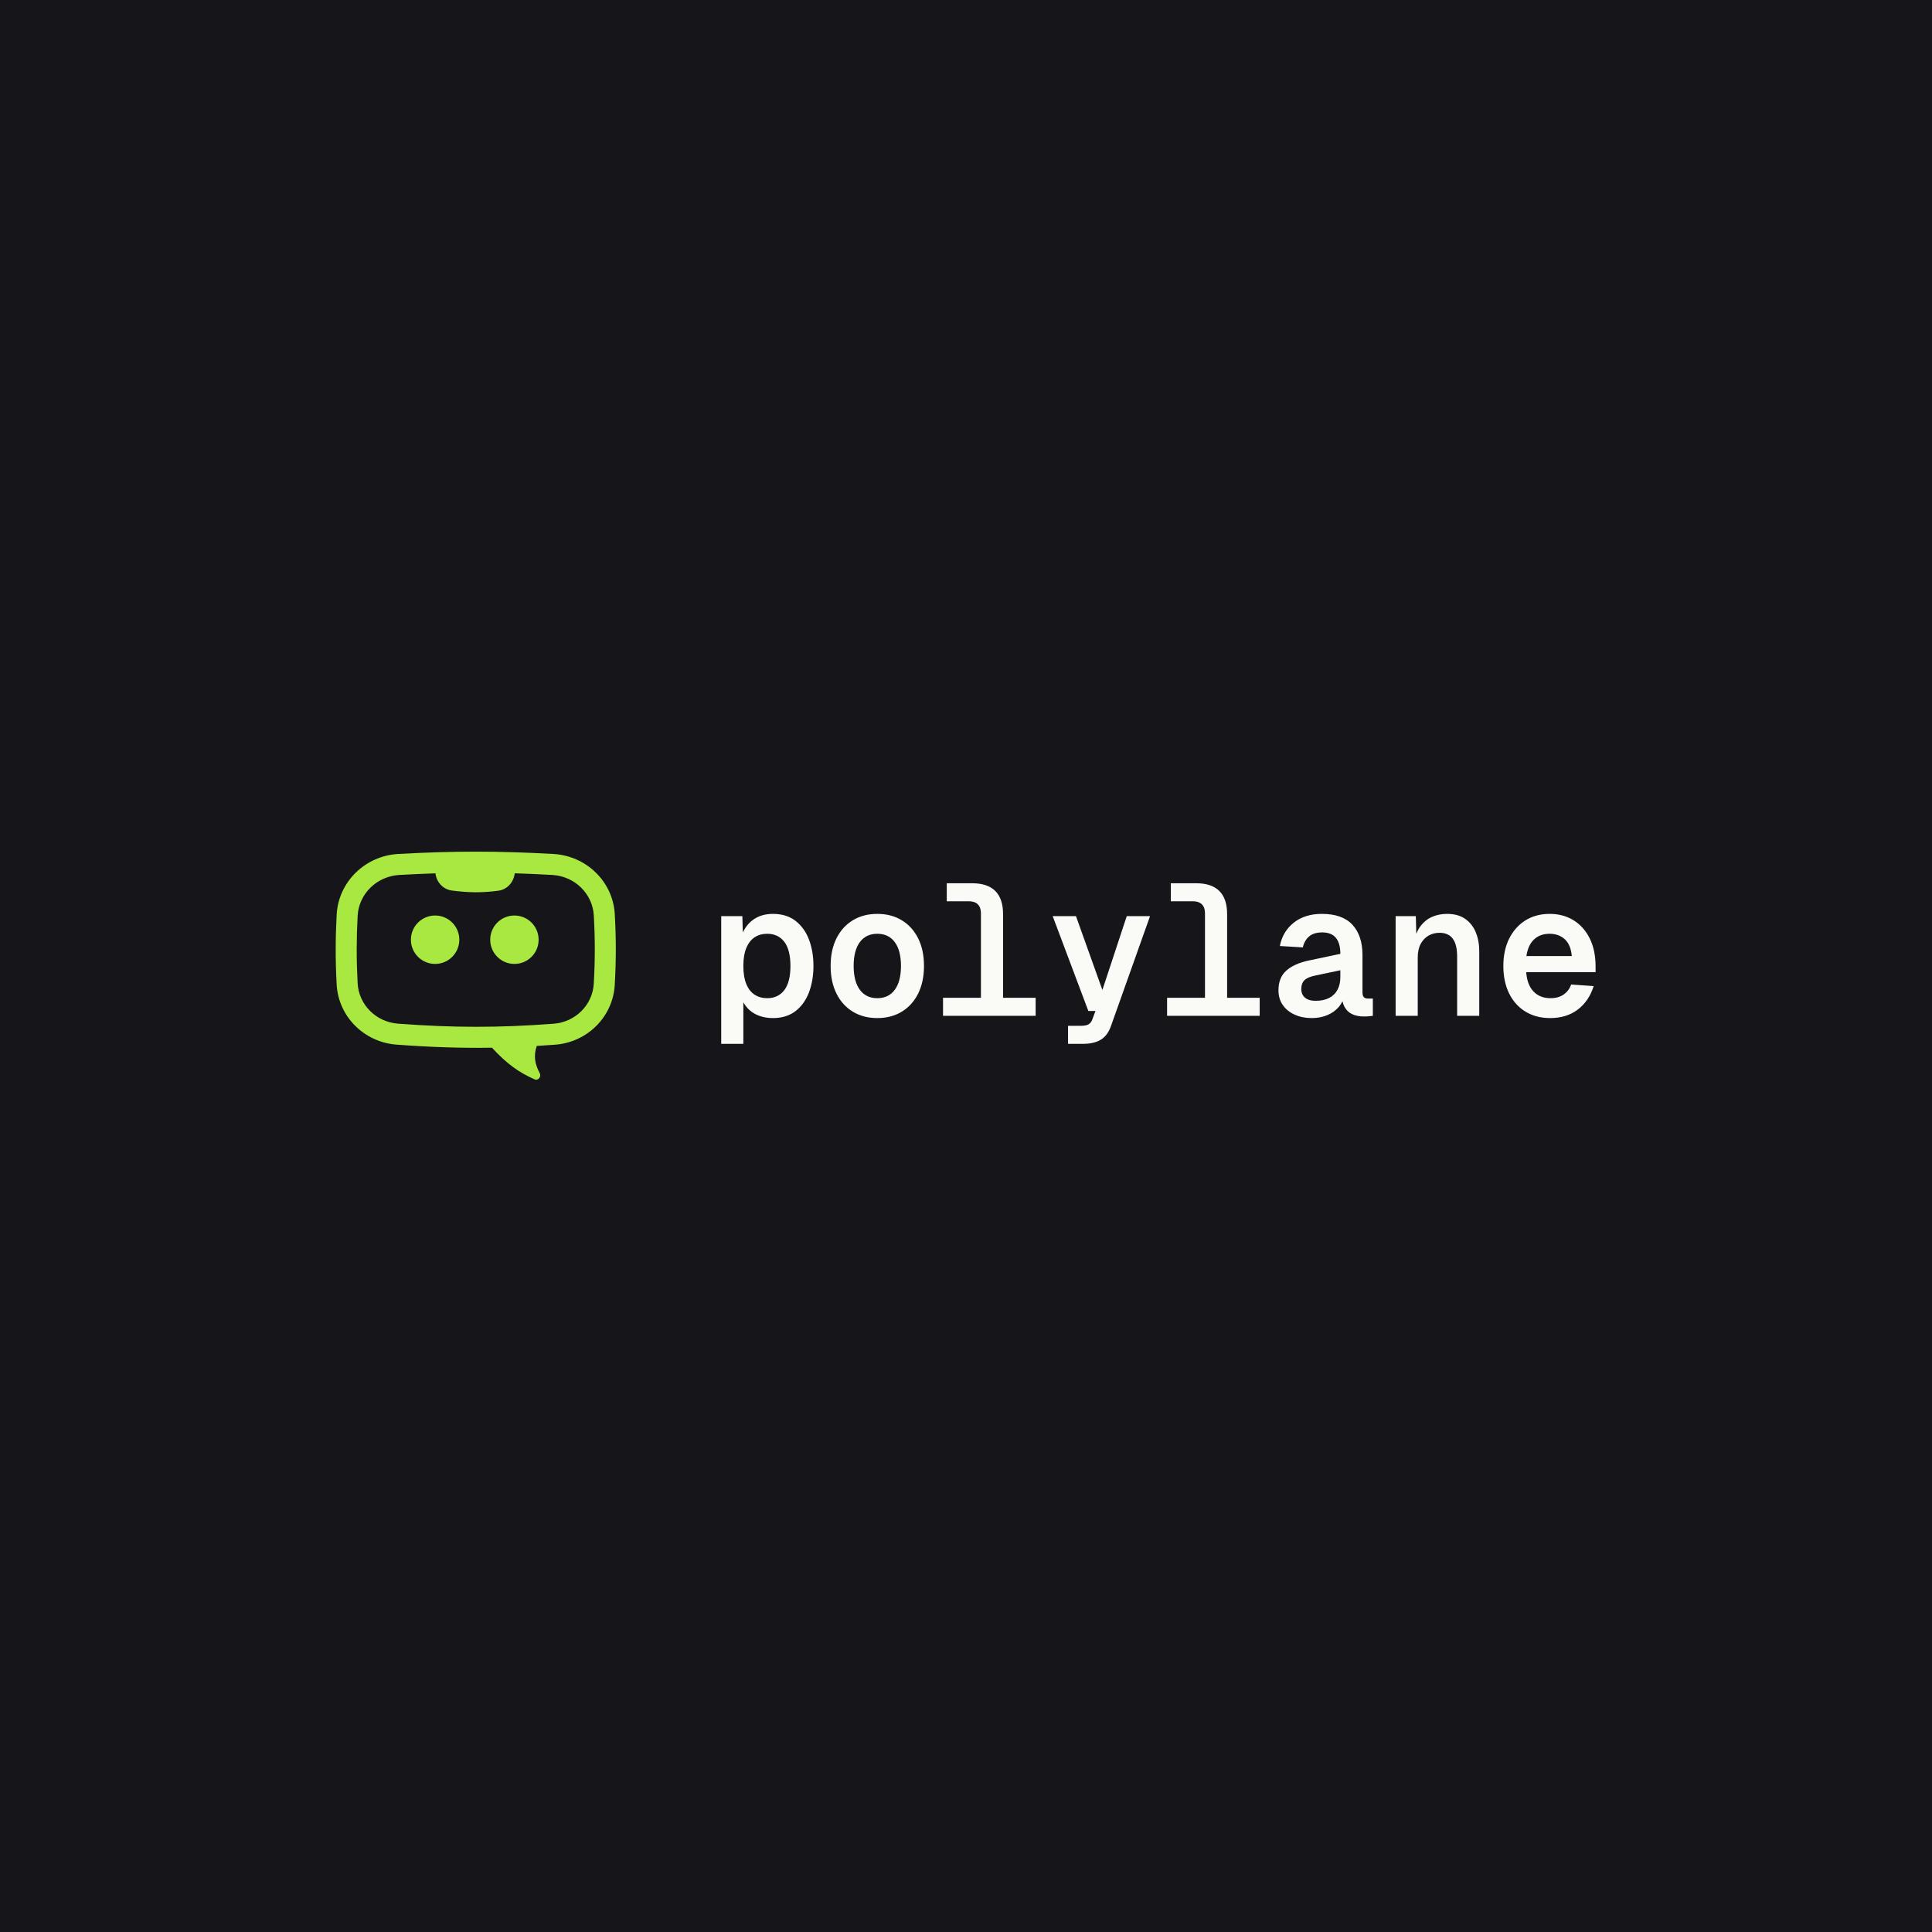
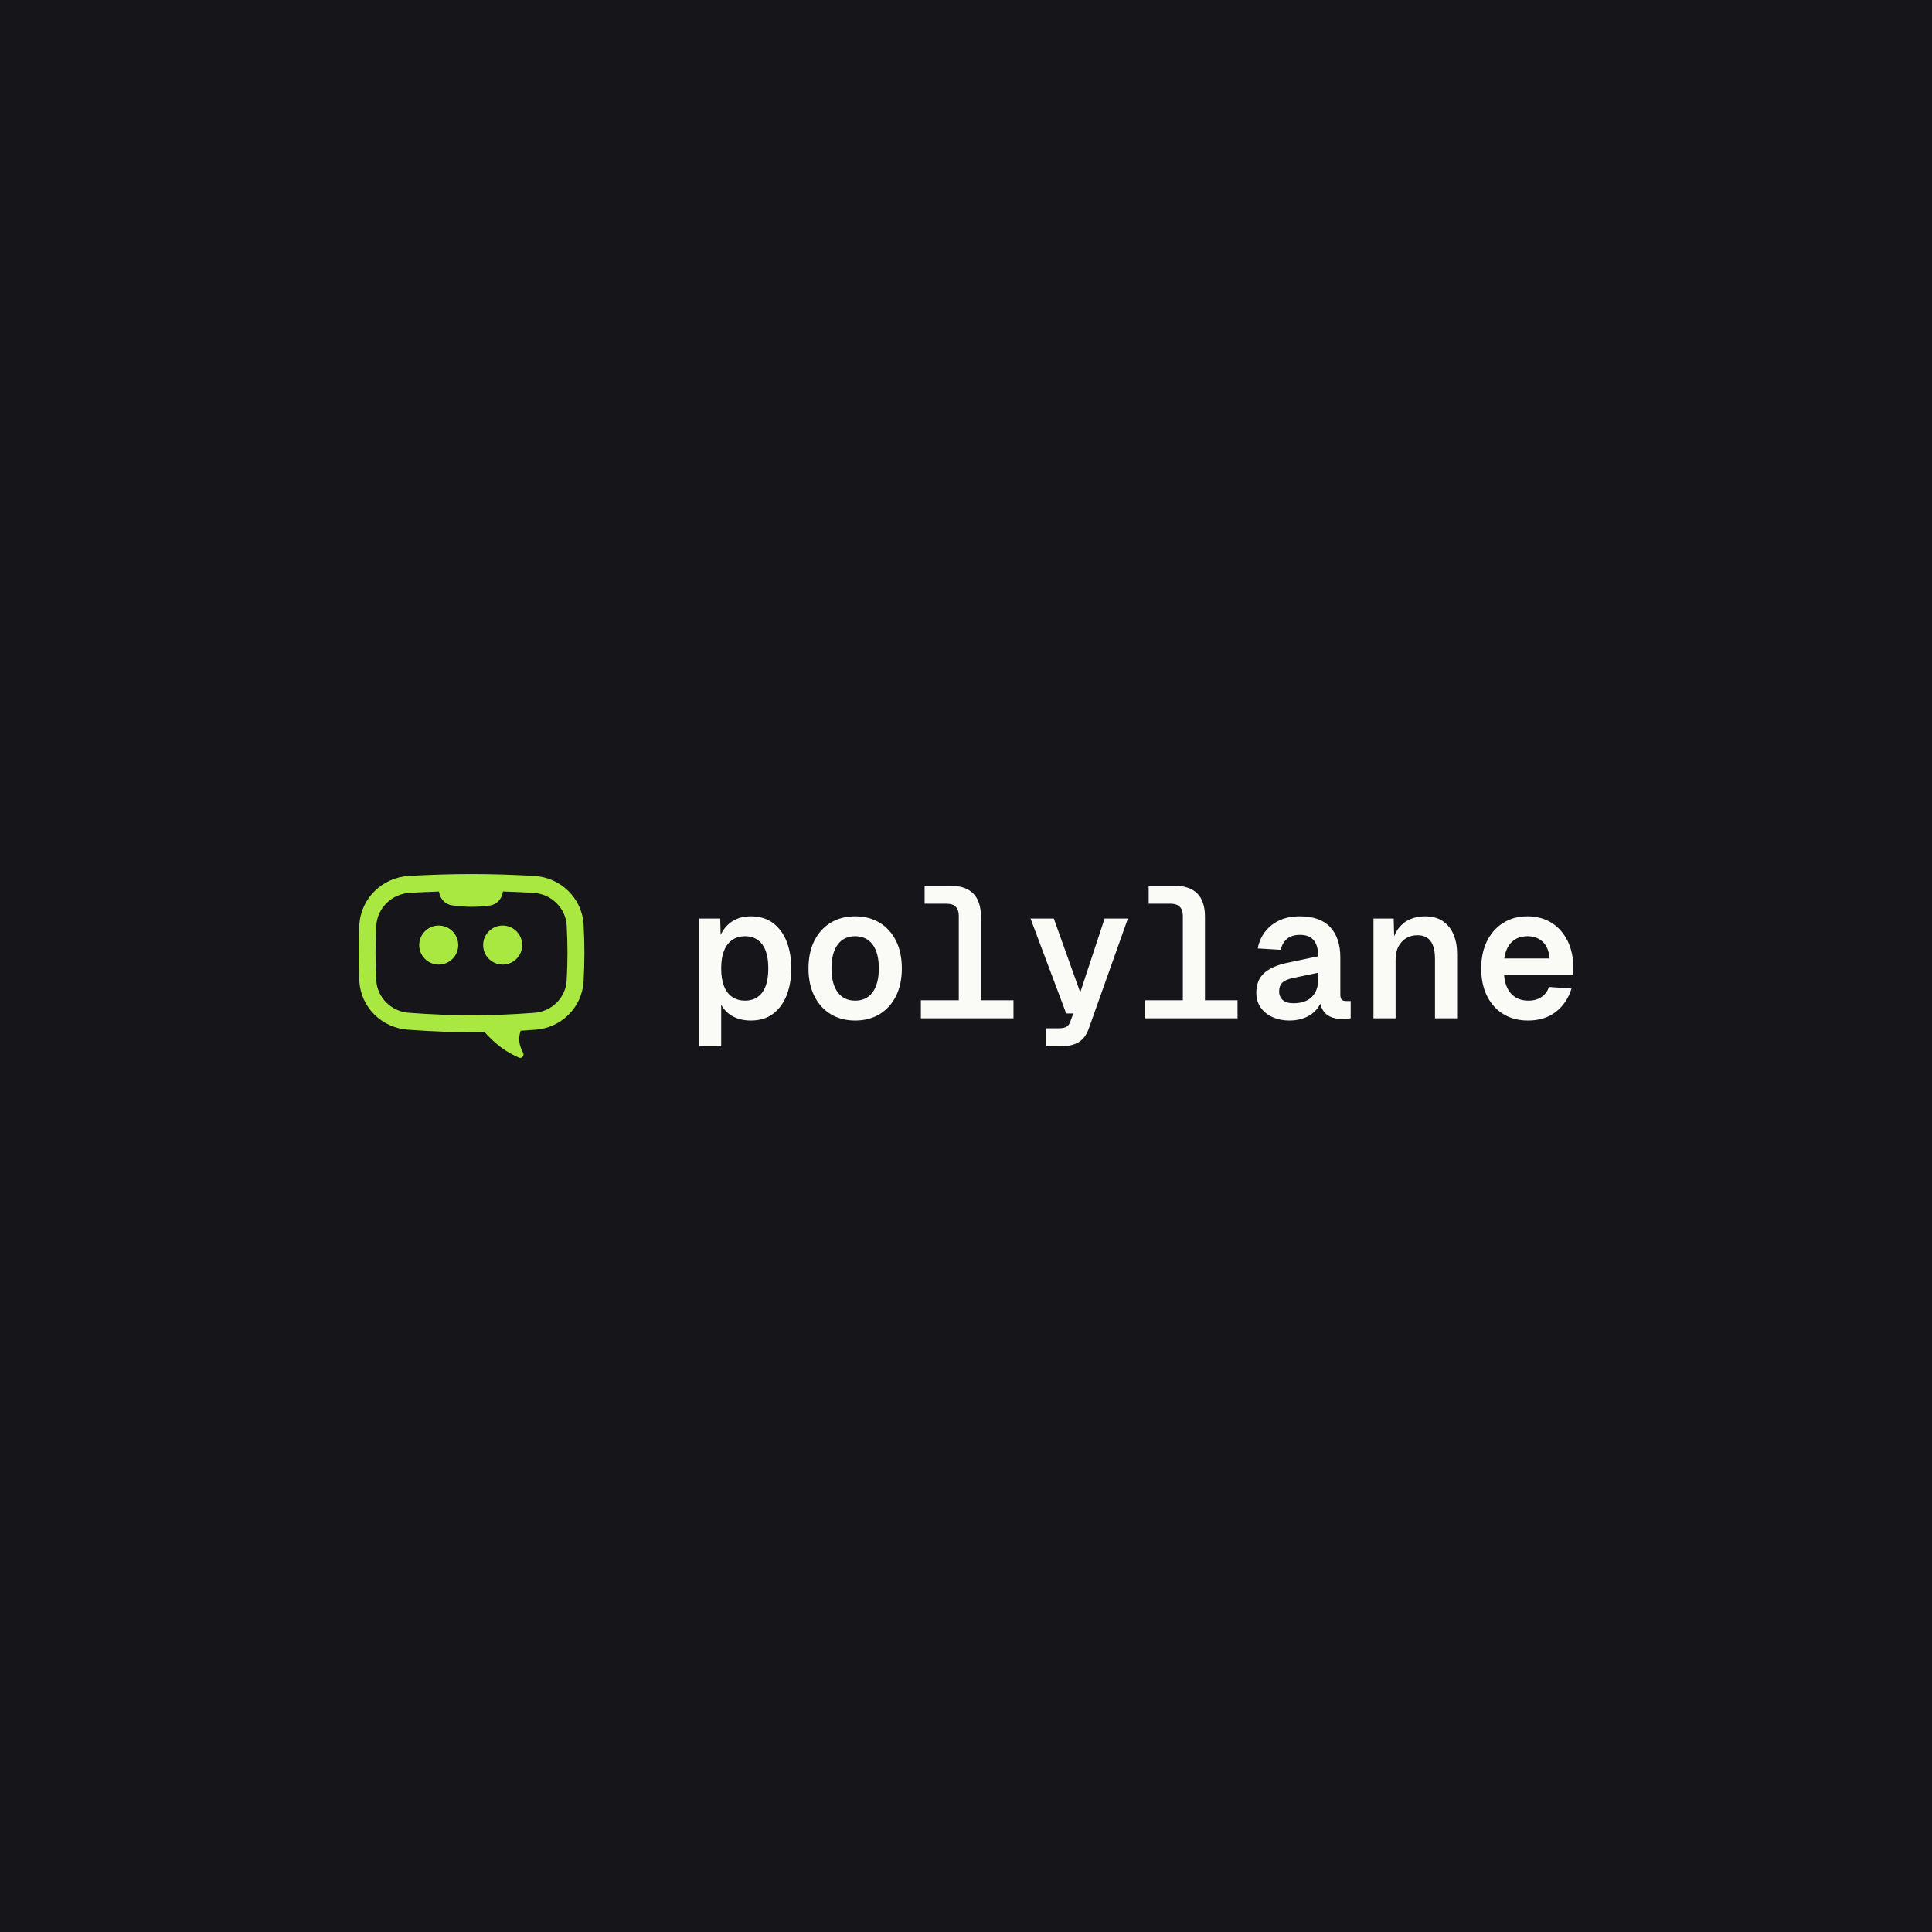
<svg xmlns="http://www.w3.org/2000/svg" width="512" height="512" viewBox="0 0 512 512" fill="none">
  <rect width="512" height="512" fill="#15151a" />
-   <g transform="translate(86.53,216.41) scale(1.237)">
-     <g transform="scale(0.089385) translate(-120,-120)">
+   <g transform="translate(76.635,207.163) scale(1.237)">
+     <g transform="translate(13.281,13.732) scale(0.072067) translate(-120,-120)">
      <path fill="#A8E840" fill-rule="evenodd" d="M381.142 255.979C353.262 256.882 324.664 258.165 294.739 259.828C240.319 262.852 197.432 305.379 194.635 357.744C191.659 413.446 191.596 463.816 194.618 519.68C197.379 570.729 238.619 612.379 291.522 616.294C424.628 626.144 531.099 626.37 664.216 616.432C716.652 612.517 757.575 571.322 760.527 520.692C763.828 464.081 763.824 413.076 760.619 356.673C757.677 304.896 715.104 262.861 661.009 259.838C629.813 258.094 600.063 256.769 571.071 255.861C568.898 277.025 553.17 294.761 531.729 297.623C492.693 302.833 460.623 302.444 420.534 297.184C399.233 294.389 383.392 276.96 381.142 255.979ZM291.944 209.528C212.897 213.921 148.553 276.001 144.329 355.057C141.26 412.512 141.192 464.688 144.314 522.401C148.496 599.706 210.597 660.82 287.804 666.534C369.848 672.605 442.16 675.087 516.559 673.853C551.603 711.938 579.891 732.555 618.741 749.748C627.403 753.581 635.458 743.223 630.988 734.873C618.661 711.839 616.267 692.195 623.929 669.646C638.33 668.78 652.985 667.788 667.966 666.669C744.641 660.945 806.343 600.383 810.819 523.625C814.234 465.063 814.229 412.124 810.915 353.815C806.453 275.298 742.341 213.928 663.821 209.539C531.36 202.135 424.263 202.176 291.944 209.528Z" />
      <path fill="#A8E840" d="M438.296 415.062C438.296 447.11 412.316 473.09 380.269 473.09C348.221 473.09 322.242 447.11 322.242 415.062C322.242 383.015 348.221 357.035 380.269 357.035C412.316 357.035 438.296 383.015 438.296 415.062Z" />
      <path fill="#A8E840" d="M570.358 473.09C602.405 473.09 628.385 447.11 628.385 415.062C628.385 383.015 602.405 357.035 570.358 357.035C538.31 357.035 512.331 383.015 512.331 415.062C512.331 447.11 538.31 473.09 570.358 473.09Z" />
    </g>
-     <path transform="translate(82.00,42.68)" d="M2.56 6V-21.36H7.09L7.22 -16.46L6.72 -16.7Q7.54 -19.2 9.31 -20.52Q11.08 -21.84 13.62 -21.84Q16.57 -21.84 18.5 -20.33Q20.43 -18.82 21.38 -16.29Q22.32 -13.76 22.32 -10.68Q22.32 -7.62 21.38 -5.08Q20.43 -2.54 18.5 -1.03Q16.57 0.48 13.62 0.48Q11.94 0.48 10.56 -0.06Q9.18 -0.59 8.22 -1.62Q7.26 -2.66 6.75 -4.16L7.3 -4.7V6ZM12.4 -3.78Q14.76 -3.78 16.08 -5.51Q17.39 -7.25 17.39 -10.68Q17.39 -14.11 16.08 -15.85Q14.76 -17.58 12.4 -17.58Q10.88 -17.58 9.73 -16.83Q8.58 -16.08 7.94 -14.54Q7.3 -13.01 7.3 -10.68Q7.3 -8.35 7.93 -6.82Q8.56 -5.28 9.72 -4.53Q10.88 -3.78 12.4 -3.78Z M36 0.48Q33 0.48 30.75 -0.89Q28.5 -2.26 27.25 -4.77Q26 -7.29 26 -10.67Q26 -14.1 27.25 -16.6Q28.5 -19.1 30.75 -20.47Q33 -21.84 36 -21.84Q39 -21.84 41.25 -20.47Q43.5 -19.1 44.75 -16.6Q46 -14.1 46 -10.68Q46 -7.29 44.75 -4.77Q43.5 -2.26 41.25 -0.89Q39 0.48 36 0.48ZM36 -3.78Q38.42 -3.78 39.75 -5.59Q41.07 -7.4 41.07 -10.69Q41.07 -13.98 39.75 -15.78Q38.42 -17.58 36 -17.58Q33.58 -17.58 32.25 -15.78Q30.93 -13.98 30.93 -10.69Q30.93 -7.4 32.25 -5.59Q33.58 -3.78 36 -3.78Z M58.2 -1.36V-21.98Q58.2 -23.22 57.54 -23.88Q56.87 -24.54 55.64 -24.54H50.88V-28.4H56.34Q59.62 -28.4 61.28 -26.74Q62.94 -25.08 62.94 -21.81V-1.36ZM50.08 0V-3.86H69.92V0Z M76.86 6V2.14H79.61Q80.68 2.14 81.24 1.83Q81.81 1.51 82.09 0.7L82.74 -1.04H81.21L73.57 -21.36H78.56L84.22 -5.54L89.44 -21.36H94.43L86.07 2.15Q85.36 4.21 83.9 5.1Q82.45 6 80.09 6Z M106.2 -1.36V-21.98Q106.2 -23.22 105.54 -23.88Q104.87 -24.54 103.64 -24.54H98.88V-28.4H104.34Q107.62 -28.4 109.28 -26.74Q110.94 -25.08 110.94 -21.81V-1.36ZM98.08 0V-3.86H117.92V0Z M129.04 0.48Q127.06 0.48 125.44 -0.24Q123.82 -0.96 122.88 -2.3Q121.94 -3.64 121.94 -5.47Q121.94 -8.19 123.64 -9.7Q125.34 -11.21 128.53 -11.87L135.2 -13.28Q135.2 -15.54 134.25 -16.7Q133.3 -17.87 131.31 -17.87Q129.5 -17.87 128.5 -17Q127.5 -16.14 127.16 -14.66L122.24 -14.96Q122.84 -18.06 125.21 -19.95Q127.58 -21.84 131.25 -21.84Q135.62 -21.84 137.78 -19.52Q139.94 -17.19 139.94 -13.04V-5.07Q139.94 -4.29 140.24 -3.99Q140.54 -3.7 141.12 -3.7H142.16V0Q141.92 0.04 141.38 0.09Q140.83 0.14 140.27 0.14Q138.75 0.14 137.69 -0.38Q136.63 -0.9 136.08 -1.95Q135.53 -3 135.47 -4.54H136.08Q135.86 -3.12 134.92 -1.97Q133.97 -0.82 132.46 -0.17Q130.94 0.48 129.04 0.48ZM129.89 -3.22Q131.62 -3.22 132.8 -3.83Q133.98 -4.44 134.59 -5.59Q135.2 -6.74 135.2 -8.3V-9.76L129.87 -8.64Q128.18 -8.3 127.5 -7.62Q126.83 -6.94 126.83 -5.76Q126.83 -4.57 127.63 -3.89Q128.42 -3.22 129.89 -3.22Z M147.04 0V-21.36H151.37L151.52 -15.66L151.02 -15.94Q151.41 -17.96 152.41 -19.27Q153.42 -20.58 154.87 -21.21Q156.33 -21.84 158.05 -21.84Q160.41 -21.84 161.92 -20.79Q163.44 -19.74 164.2 -17.93Q164.96 -16.12 164.96 -13.8V0H160.22V-12.66Q160.22 -15.26 159.29 -16.52Q158.35 -17.79 156.45 -17.79Q155.16 -17.79 154.1 -17.19Q153.05 -16.58 152.41 -15.41Q151.78 -14.24 151.78 -12.5V0Z M180.14 0.48Q177.14 0.48 174.88 -0.89Q172.62 -2.26 171.37 -4.77Q170.12 -7.29 170.12 -10.68Q170.12 -14.02 171.36 -16.53Q172.61 -19.03 174.84 -20.44Q177.06 -21.84 180.05 -21.84Q182.94 -21.84 185.15 -20.48Q187.37 -19.11 188.62 -16.59Q189.88 -14.07 189.88 -10.59V-9.35H175.02Q175.22 -6.62 176.6 -5.2Q177.98 -3.78 180.22 -3.78Q181.92 -3.78 183.06 -4.58Q184.2 -5.38 184.64 -6.71L189.47 -6.37Q188.47 -3.18 186.08 -1.35Q183.68 0.48 180.14 0.48ZM175.06 -12.81H184.78Q184.57 -15.23 183.28 -16.41Q181.99 -17.58 180.02 -17.58Q177.99 -17.58 176.7 -16.37Q175.41 -15.16 175.06 -12.81Z" fill="#fafaf7" />
+     <path transform="translate(85.254,50.68)" d="M2.56 6V-21.36H7.09L7.22 -16.46L6.72 -16.7Q7.54 -19.2 9.31 -20.52Q11.08 -21.84 13.62 -21.84Q16.57 -21.84 18.5 -20.33Q20.43 -18.82 21.38 -16.29Q22.32 -13.76 22.32 -10.68Q22.32 -7.62 21.38 -5.08Q20.43 -2.54 18.5 -1.03Q16.57 0.48 13.62 0.48Q11.94 0.48 10.56 -0.06Q9.18 -0.59 8.22 -1.62Q7.26 -2.66 6.75 -4.16L7.3 -4.7V6ZM12.4 -3.78Q14.76 -3.78 16.08 -5.51Q17.39 -7.25 17.39 -10.68Q17.39 -14.11 16.08 -15.85Q14.76 -17.58 12.4 -17.58Q10.88 -17.58 9.73 -16.83Q8.58 -16.08 7.94 -14.54Q7.3 -13.01 7.3 -10.68Q7.3 -8.35 7.93 -6.82Q8.56 -5.28 9.72 -4.53Q10.88 -3.78 12.4 -3.78Z M36 0.48Q33 0.48 30.75 -0.89Q28.5 -2.26 27.25 -4.77Q26 -7.29 26 -10.67Q26 -14.1 27.25 -16.6Q28.5 -19.1 30.75 -20.47Q33 -21.84 36 -21.84Q39 -21.84 41.25 -20.47Q43.5 -19.1 44.75 -16.6Q46 -14.1 46 -10.68Q46 -7.29 44.75 -4.77Q43.5 -2.26 41.25 -0.89Q39 0.48 36 0.48ZM36 -3.78Q38.42 -3.78 39.75 -5.59Q41.07 -7.4 41.07 -10.69Q41.07 -13.98 39.75 -15.78Q38.42 -17.58 36 -17.58Q33.58 -17.58 32.25 -15.78Q30.93 -13.98 30.93 -10.69Q30.93 -7.4 32.25 -5.59Q33.58 -3.78 36 -3.78Z M58.2 -1.36V-21.98Q58.2 -23.22 57.54 -23.88Q56.87 -24.54 55.64 -24.54H50.88V-28.4H56.34Q59.62 -28.4 61.28 -26.74Q62.94 -25.08 62.94 -21.81V-1.36ZM50.08 0V-3.86H69.92V0Z M76.86 6V2.14H79.61Q80.68 2.14 81.24 1.83Q81.81 1.51 82.09 0.7L82.74 -1.04H81.21L73.57 -21.36H78.56L84.22 -5.54L89.44 -21.36H94.43L86.07 2.15Q85.36 4.21 83.9 5.1Q82.45 6 80.09 6Z M106.2 -1.36V-21.98Q106.2 -23.22 105.54 -23.88Q104.87 -24.54 103.64 -24.54H98.88V-28.4H104.34Q107.62 -28.4 109.28 -26.74Q110.94 -25.08 110.94 -21.81V-1.36ZM98.08 0V-3.86H117.92V0Z M129.04 0.48Q127.06 0.48 125.44 -0.24Q123.82 -0.96 122.88 -2.3Q121.94 -3.64 121.94 -5.47Q121.94 -8.19 123.64 -9.7Q125.34 -11.21 128.53 -11.87L135.2 -13.28Q135.2 -15.54 134.25 -16.7Q133.3 -17.87 131.31 -17.87Q129.5 -17.87 128.5 -17Q127.5 -16.14 127.16 -14.66L122.24 -14.96Q122.84 -18.06 125.21 -19.95Q127.58 -21.84 131.25 -21.84Q135.62 -21.84 137.78 -19.52Q139.94 -17.19 139.94 -13.04V-5.07Q139.94 -4.29 140.24 -3.99Q140.54 -3.7 141.12 -3.7H142.16V0Q141.92 0.04 141.38 0.09Q140.83 0.14 140.27 0.14Q138.75 0.14 137.69 -0.38Q136.63 -0.9 136.08 -1.95Q135.53 -3 135.47 -4.54H136.08Q135.86 -3.12 134.92 -1.97Q133.97 -0.82 132.46 -0.17Q130.94 0.48 129.04 0.48ZM129.89 -3.22Q131.62 -3.22 132.8 -3.83Q133.98 -4.44 134.59 -5.59Q135.2 -6.74 135.2 -8.3V-9.76L129.87 -8.64Q128.18 -8.3 127.5 -7.62Q126.83 -6.94 126.83 -5.76Q126.83 -4.57 127.63 -3.89Q128.42 -3.22 129.89 -3.22Z M147.04 0V-21.36H151.37L151.52 -15.66L151.02 -15.94Q151.41 -17.96 152.41 -19.27Q153.42 -20.58 154.87 -21.21Q156.33 -21.84 158.05 -21.84Q160.41 -21.84 161.92 -20.79Q163.44 -19.74 164.2 -17.93Q164.96 -16.12 164.96 -13.8V0H160.22V-12.66Q160.22 -15.26 159.29 -16.52Q158.35 -17.79 156.45 -17.79Q155.16 -17.79 154.1 -17.19Q153.05 -16.58 152.41 -15.41Q151.78 -14.24 151.78 -12.5V0Z M180.14 0.48Q177.14 0.48 174.88 -0.89Q172.62 -2.26 171.37 -4.77Q170.12 -7.29 170.12 -10.68Q170.12 -14.02 171.36 -16.53Q172.61 -19.03 174.84 -20.44Q177.06 -21.84 180.05 -21.84Q182.94 -21.84 185.15 -20.48Q187.37 -19.11 188.62 -16.59Q189.88 -14.07 189.88 -10.59V-9.35H175.02Q175.22 -6.62 176.6 -5.2Q177.98 -3.78 180.22 -3.78Q181.92 -3.78 183.06 -4.58Q184.2 -5.38 184.64 -6.71L189.47 -6.37Q188.47 -3.18 186.08 -1.35Q183.68 0.48 180.14 0.48ZM175.06 -12.81H184.78Q184.57 -15.23 183.28 -16.41Q181.99 -17.58 180.02 -17.58Q177.99 -17.58 176.7 -16.37Q175.41 -15.16 175.06 -12.81Z" fill="#fafaf7" />
  </g>
</svg>
